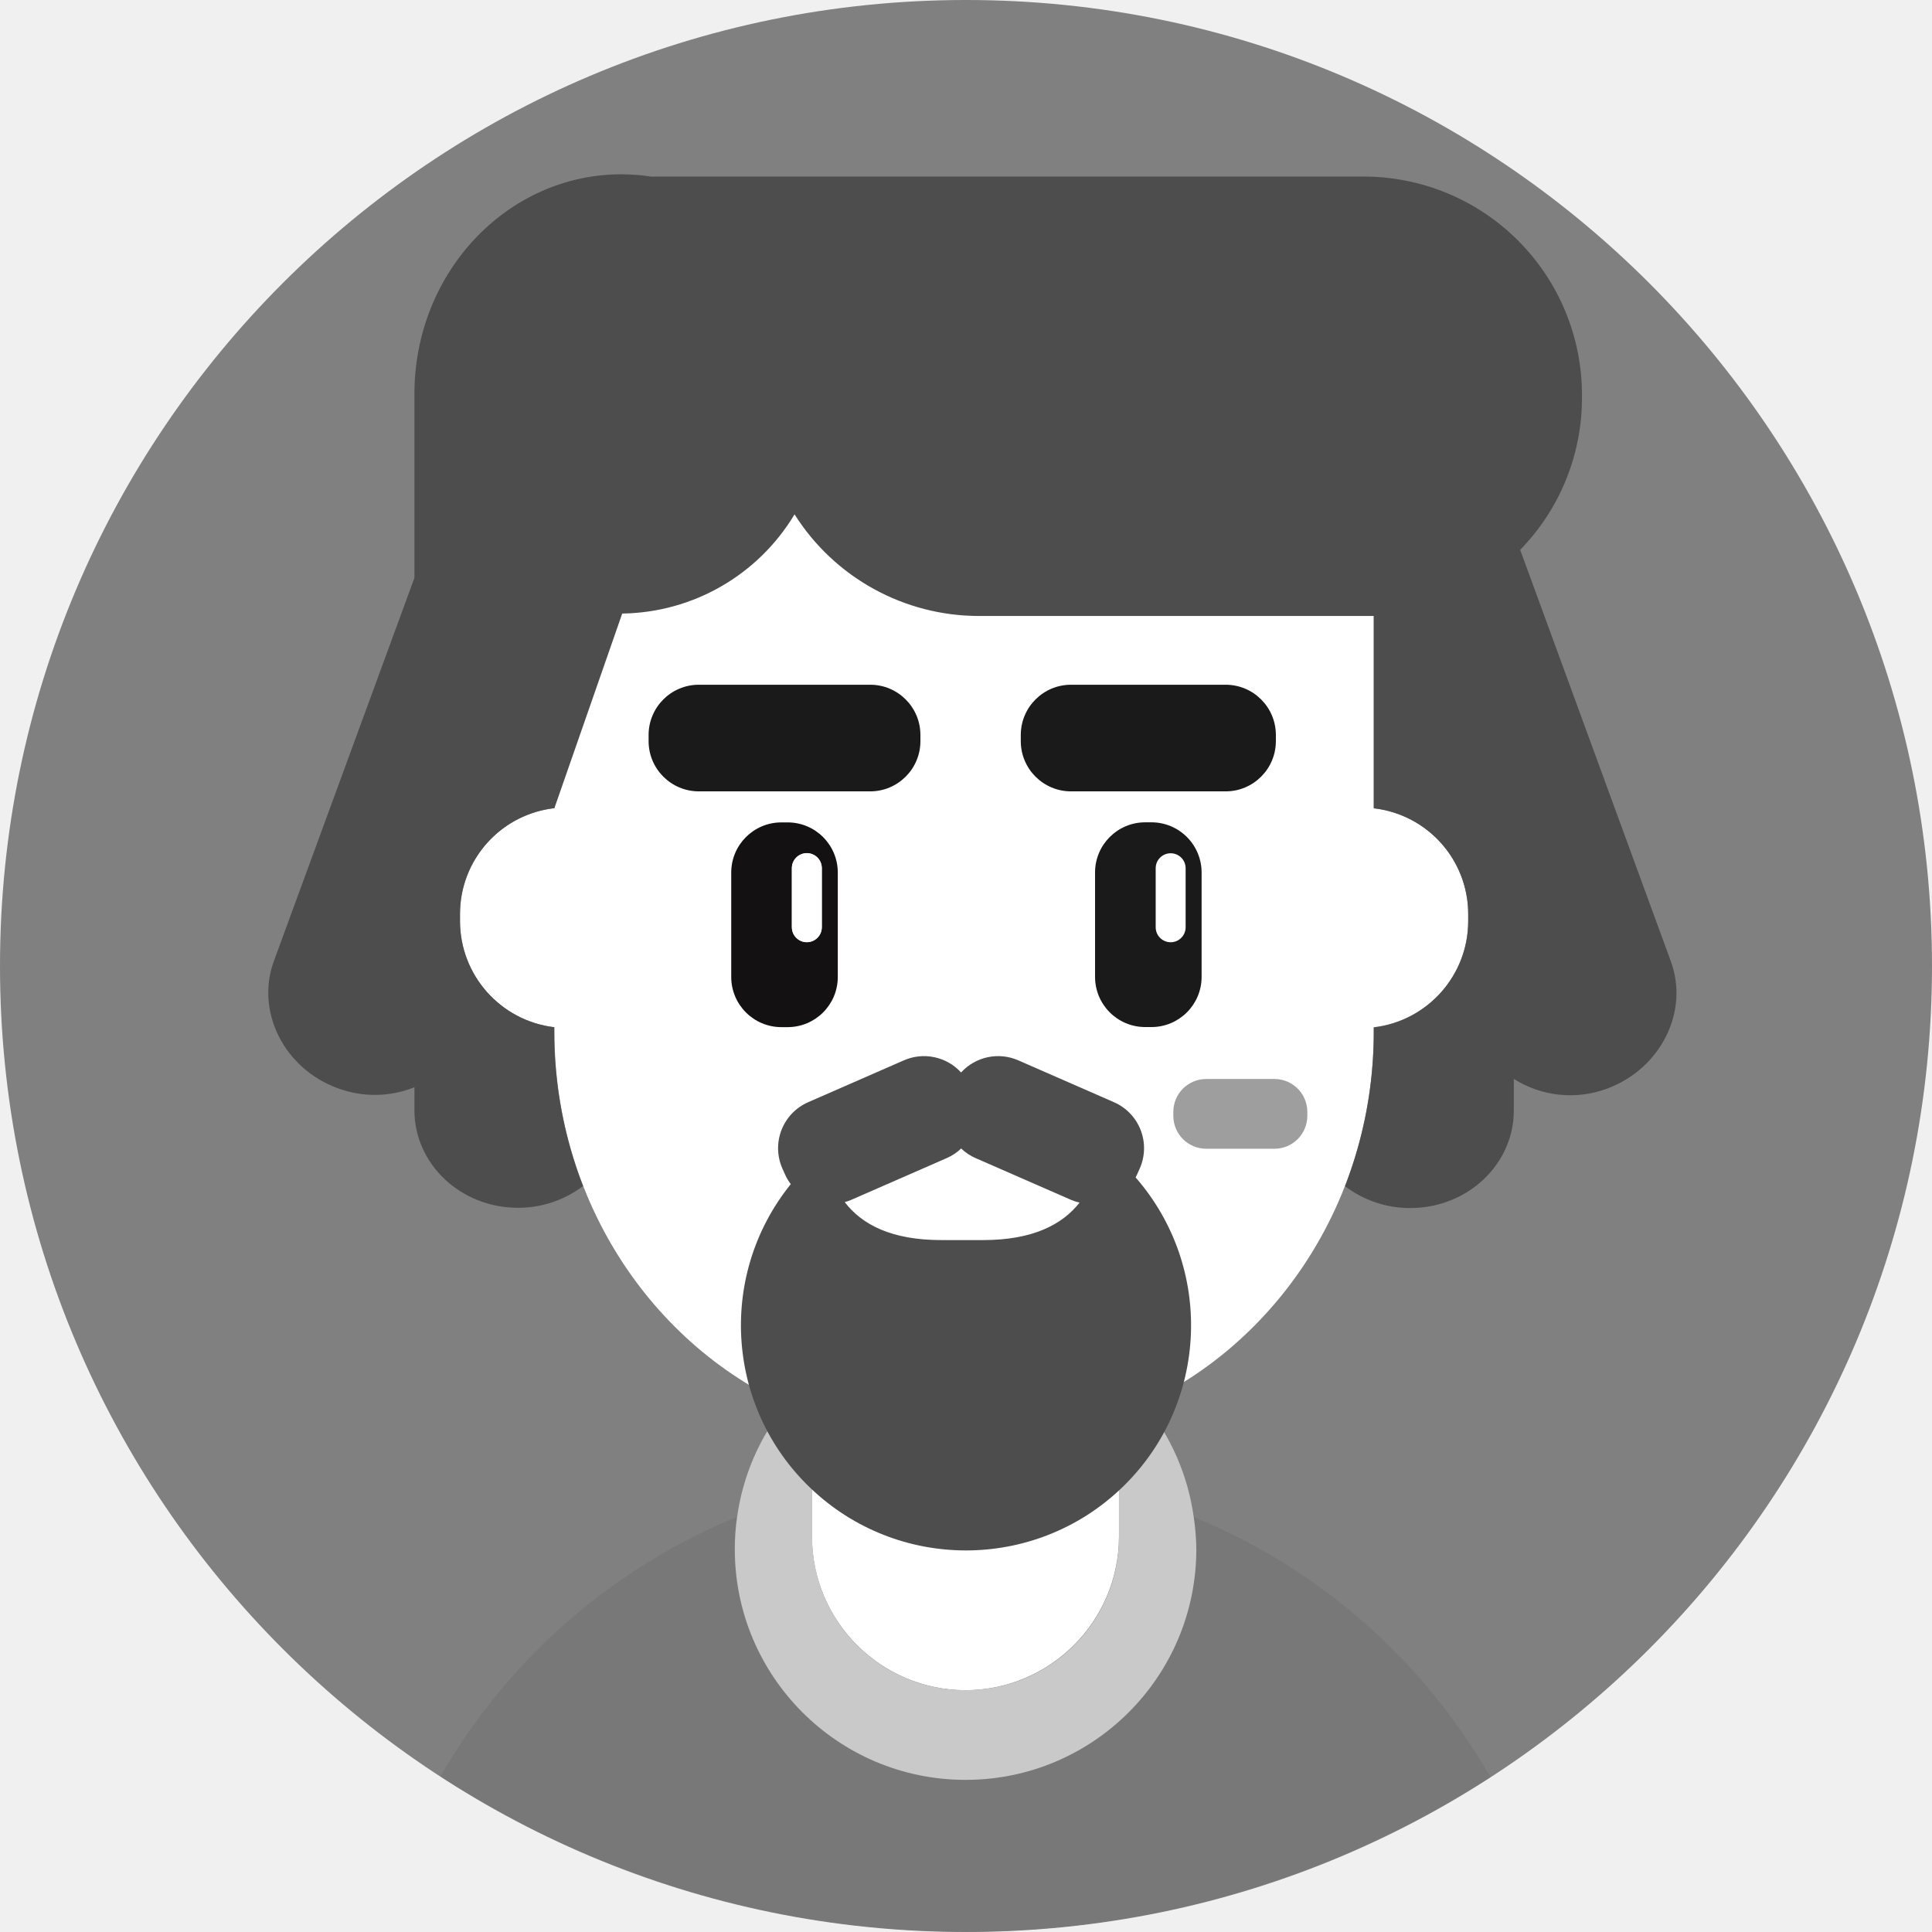
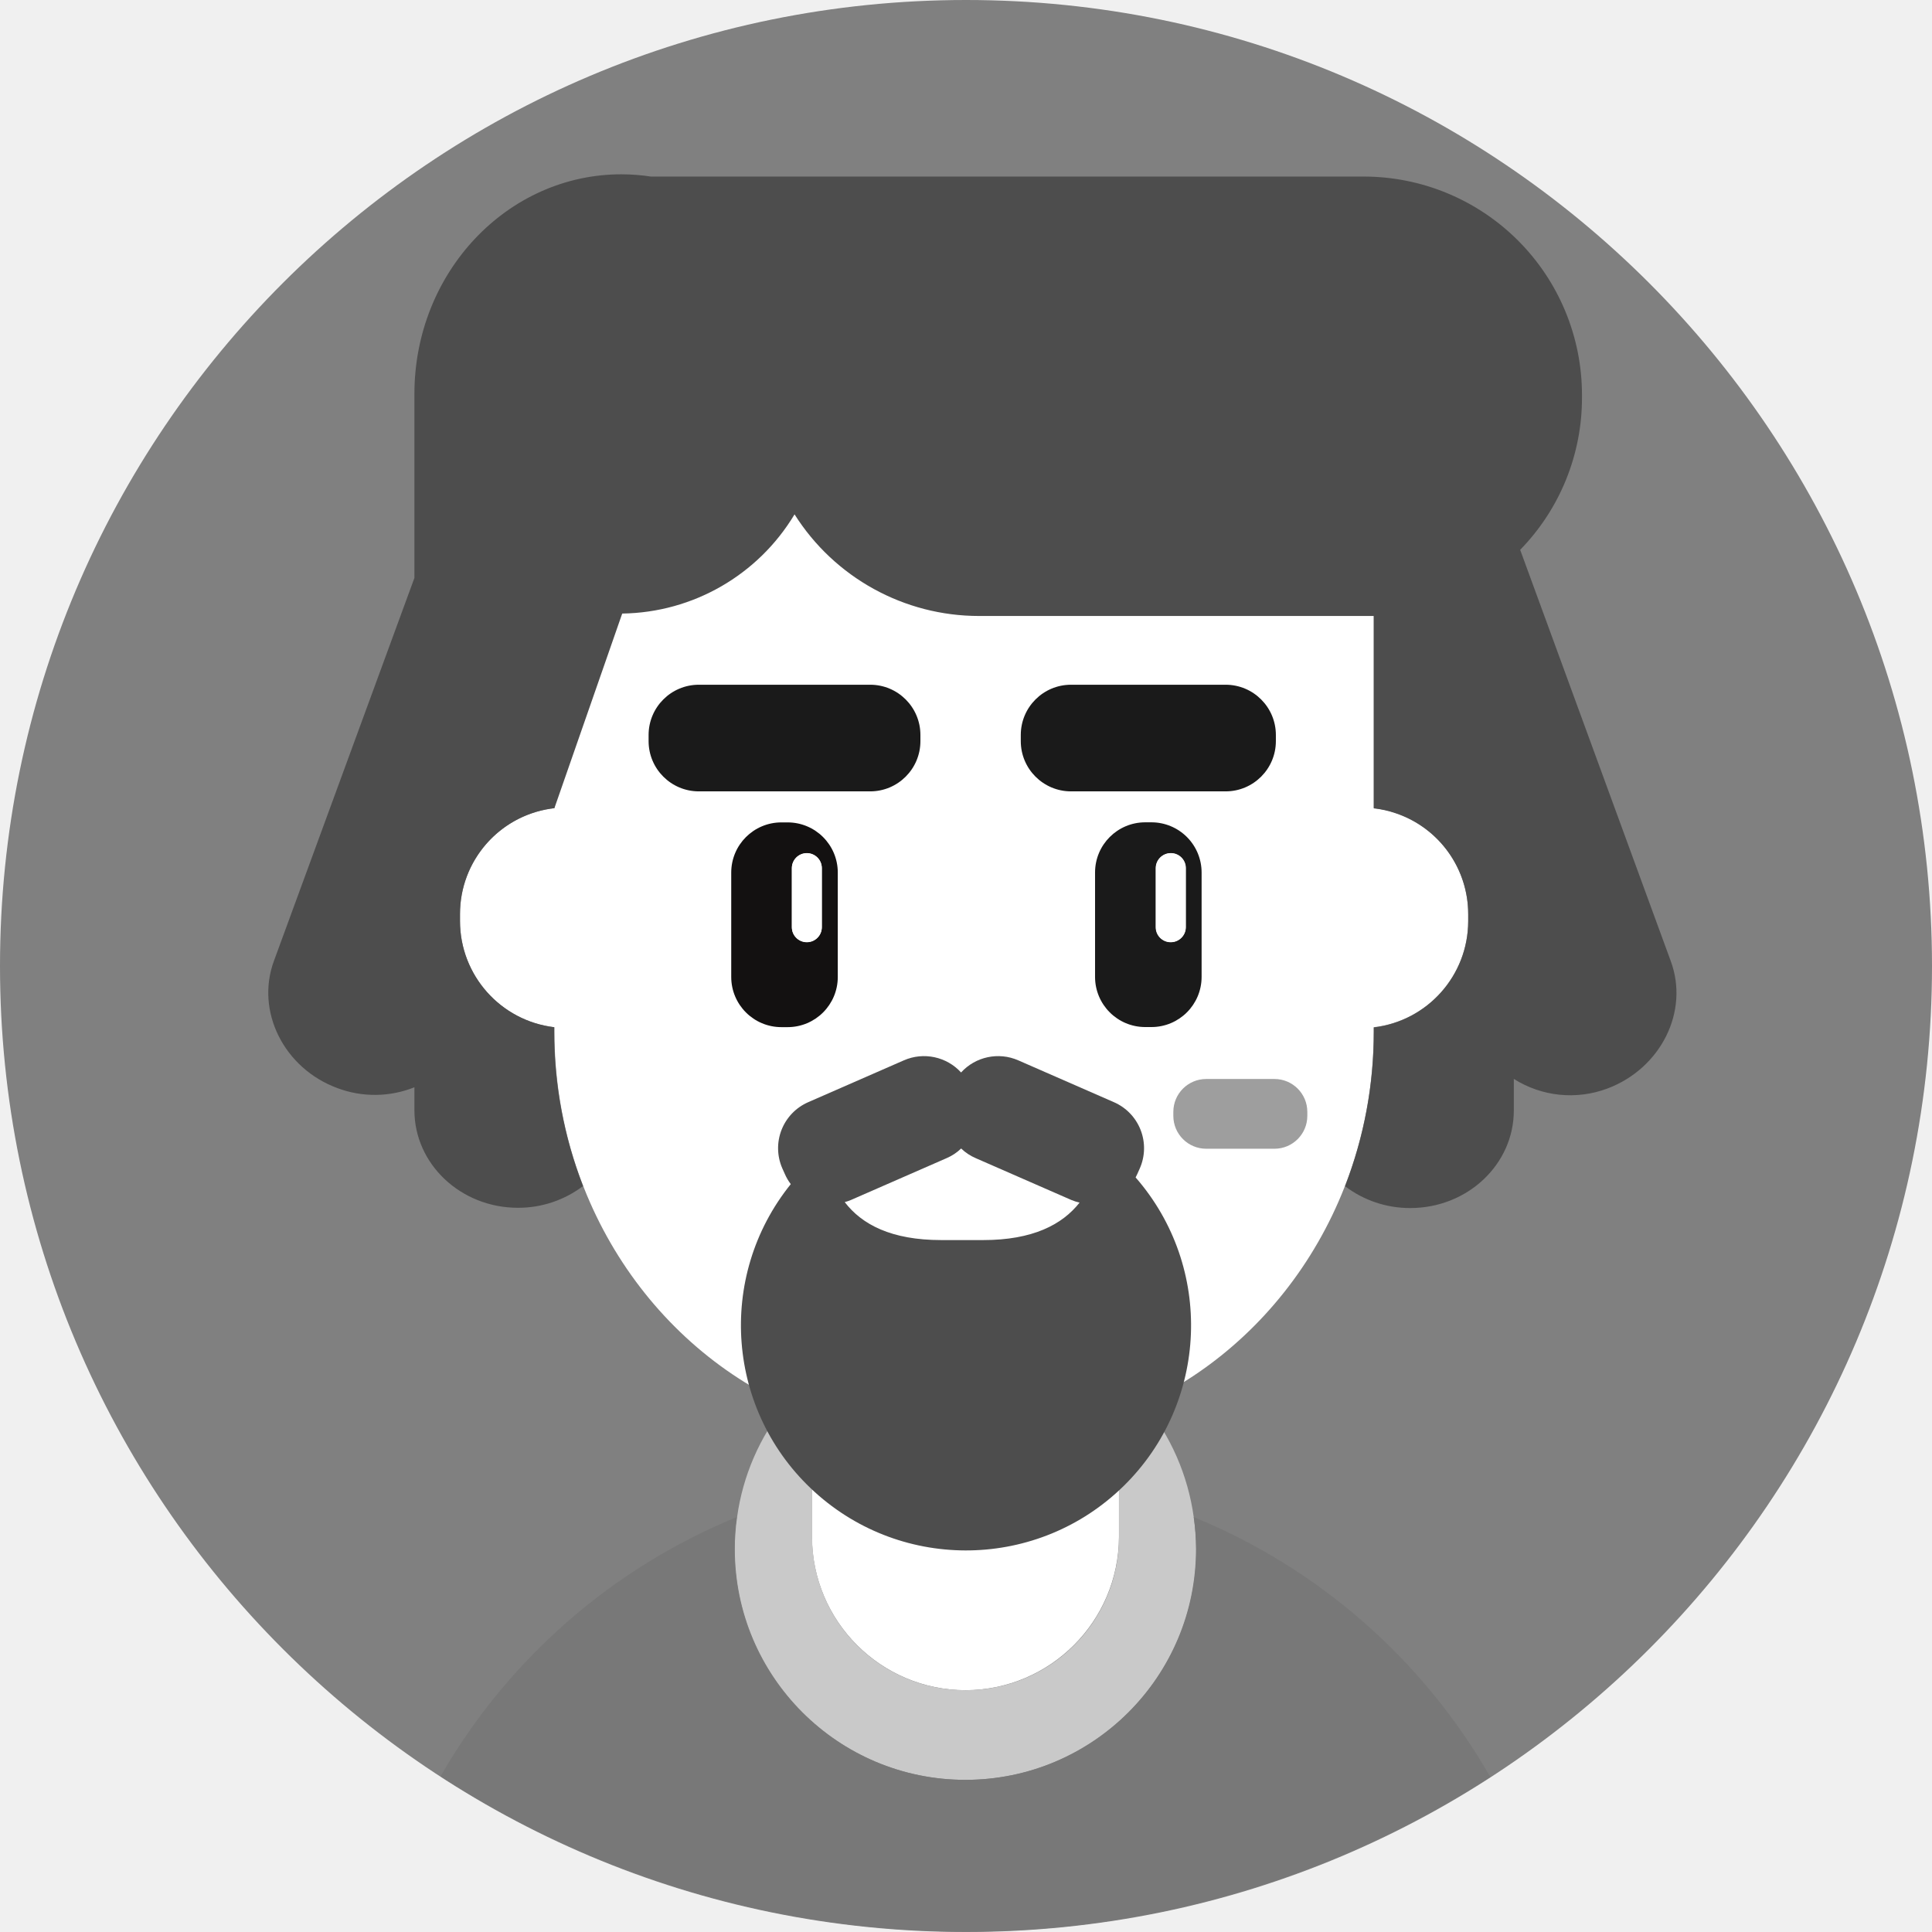
- <svg xmlns="http://www.w3.org/2000/svg" id="etapa_2_cc" data-name="etapa 2 cc" viewBox="0 0 231 231">
-   <defs>
-     <style>.cls-1{fill:gray;fill-rule:evenodd;}.cls-2{fill:#fff;}.cls-3{fill:#787878;}.cls-4{fill:#c9c9c9;}.cls-5{fill:#4d4d4d;}.cls-6{fill:#131111;}.cls-7{fill:#1a1a1a;}.cls-8{fill:#9e9e9e;}</style>
+ <svg xmlns="http://www.w3.org/2000/svg" id="etapa_2_cc" data-name="etapa 2 cc" viewBox="0 0 231 231" version="1.1">
+   <defs id="defs4">
+     <style id="style2" />
  </defs>
-   <path class="cls-1" d="M115.5,0A115.5,115.5,0,1,1,0,115.5,115.5,115.5,0,0,1,115.5,0Z" />
-   <path class="cls-2" d="M164.25,96.62V73.87q0-2.13-.18-4.23c-2-24.86-21.78-44.39-45.86-44.39h-5.88c-24.07,0-43.83,19.51-45.86,44.39q-.18,2.1-.18,4.23V96.62A12.74,12.74,0,0,0,55,109.29v.85a12.77,12.77,0,0,0,11.29,12.68v.52c0,21.19,12.86,39.22,30.79,45.87v14.53a18.41,18.41,0,0,0,18.36,18.35h0a18.41,18.41,0,0,0,18.35-18.35V169.09c17.75-6.74,30.46-24.67,30.46-45.75v-.52a12.77,12.77,0,0,0,11.29-12.68v-.85A12.73,12.73,0,0,0,164.25,96.62Z" />
-   <path class="cls-3" d="M142.73,181.39a28.42,28.42,0,0,1,.27,3.83,27.59,27.59,0,0,1-55.18,0,26.87,26.87,0,0,1,.27-3.83,72.56,72.56,0,0,0-35.42,31,115.55,115.55,0,0,0,125.52.08A72.49,72.49,0,0,0,142.73,181.39Z" />
-   <path class="cls-4" d="M142.73,181.39a27.45,27.45,0,0,0-5.93-13.59c-1,.47-2,.9-3,1.29v14.65a18.35,18.35,0,1,1-36.7,0V169.21c-1.07-.39-2.11-.82-3.13-1.29a27.4,27.4,0,0,0-5.84,13.47,26.87,26.87,0,0,0-.27,3.83,27.59,27.59,0,0,0,55.18,0A28.42,28.42,0,0,0,142.73,181.39Z" />
-   <path class="cls-2" d="M140,102a1.79,1.79,0,0,0-1.79,1.79v7.06a1.79,1.79,0,0,0,3.58,0v-7.06A1.79,1.79,0,0,0,140,102Z" />
-   <path class="cls-5" d="M199.76,114.9l-18-49.16a26,26,0,0,0,7.39-18.19v-.34A26.11,26.11,0,0,0,163,21.11H77.83a24.14,24.14,0,0,0-3.53-.27c-13.67,0-24.75,11.76-24.75,26.26,0,.26,0,.51,0,.76s0,.23,0,.34V69.1l-16.8,45.8c-2.21,6,1.18,12.85,7.62,15.21a12.72,12.72,0,0,0,9.18-.11v2.75c0,6.42,5.53,11.66,12.38,11.66a12.82,12.82,0,0,0,7.78-2.6,50.79,50.79,0,0,1-3.45-18.47v-.52A12.8,12.8,0,0,1,55,110.14v-.85a12.73,12.73,0,0,1,10.84-12.6c.15,0,.3-.06.45-.07l8.06-23.13.05-.13A24.42,24.42,0,0,0,95,61.5a26.08,26.08,0,0,0,22.06,12.15h46q.6,0,1.2,0v16.3l0,6.7a12.29,12.29,0,0,1,2.65.6,12.74,12.74,0,0,1,8.64,12.07v.85a12.82,12.82,0,0,1-11.29,12.68l0,.52a51,51,0,0,1-3.44,18.46,12.82,12.82,0,0,0,7.8,2.61c6.86,0,12.38-5.24,12.38-11.66V129a12.63,12.63,0,0,0,11.19,1.15C198.58,127.75,202,120.93,199.76,114.9Z" />
-   <path class="cls-6" d="M100.17,116.81V104.33a6,6,0,0,0-6-6h-.74a6,6,0,0,0-6,6v12.48a6,6,0,0,0,6,6h.74A6,6,0,0,0,100.17,116.81Zm-1.91-5.94a1.79,1.79,0,0,1-3.58,0v-7.06a1.79,1.79,0,0,1,3.58,0Z" />
-   <path class="cls-2" d="M96.47,102a1.79,1.79,0,0,0-1.79,1.79v7.06a1.79,1.79,0,0,0,3.58,0v-7.06A1.79,1.79,0,0,0,96.47,102Z" />
-   <rect class="cls-7" x="77.55" y="81.87" width="32.5" height="12.75" rx="6.01" />
-   <path class="cls-7" d="M137.67,98.32h-.74a6,6,0,0,0-6,6v12.48a6,6,0,0,0,6,6h.74a6,6,0,0,0,6-6V104.33A6,6,0,0,0,137.67,98.32Zm4.09,12.55a1.79,1.79,0,0,1-3.58,0v-7.06a1.79,1.79,0,1,1,3.58,0Z" />
-   <rect class="cls-7" x="122.05" y="81.87" width="30.5" height="12.75" rx="6.01" />
-   <path class="cls-2" d="M98.37,134.43c0,6.4,2.26,13.84,14.17,13.84h5c11.91,0,14.14-7.44,14.17-13.84Z" />
-   <path class="cls-5" d="M135.78,140.78c.07-.13.14-.27.2-.41l.3-.67a6,6,0,0,0-3.1-7.92l-11.43-5a6,6,0,0,0-6.84,1.45,6,6,0,0,0-6.84-1.45l-11.43,5a6,6,0,0,0-3.1,7.92l.3.67a5.82,5.82,0,0,0,.71,1.21,26.91,26.91,0,1,0,41.23-.8Zm-18.23,7.49h-5c-6,0-9.5-1.87-11.55-4.54a5.24,5.24,0,0,0,.76-.26l11.43-5a5.75,5.75,0,0,0,1.73-1.15,5.75,5.75,0,0,0,1.73,1.15l11.43,5a5.9,5.9,0,0,0,1,.32C127,146.43,123.47,148.27,117.55,148.27Z" />
-   <rect class="cls-8" x="140.29" y="129.01" width="16.02" height="8.34" rx="3.93" />
+   <path d="M115.5 0A115.5 115.5 0 1 1 0 115.5 115.5 115.5 0 0 1 115.5 0Z" id="path6" style="fill:gray;fill-rule:evenodd" />
+   <path class="head" d="M164.25 96.62V73.87q0-2.13-.18-4.23c-2-24.86-21.78-44.39-45.86-44.39h-5.88c-24.07 0-43.83 19.51-45.86 44.39q-.18 2.1-.18 4.23v22.75A12.74 12.74 0 0 0 55 109.29v.85a12.77 12.77 0 0 0 11.29 12.68v.52c0 21.19 12.86 39.22 30.79 45.87v14.53a18.41 18.41 0 0 0 18.36 18.35 18.41 18.41 0 0 0 18.35-18.35v-14.65c17.75-6.74 30.46-24.67 30.46-45.75v-.52a12.77 12.77 0 0 0 11.29-12.68v-.85a12.73 12.73 0 0 0-11.29-12.67Z" id="path8" style="fill:#fff;fill-opacity:1" />
+   <path class="top" d="m199.76 114.9-18-49.16a26 26 0 0 0 7.39-18.19v-.34A26.11 26.11 0 0 0 163 21.11H77.83a24.14 24.14 0 0 0-3.53-.27c-13.67 0-24.75 11.76-24.75 26.26v22l-16.8 45.8c-2.21 6 1.18 12.85 7.62 15.21a12.72 12.72 0 0 0 9.18-.11v2.75c0 6.42 5.53 11.66 12.38 11.66a12.82 12.82 0 0 0 7.78-2.6 50.79 50.79 0 0 1-3.45-18.47v-.52A12.8 12.8 0 0 1 55 110.14v-.85a12.73 12.73 0 0 1 10.84-12.6c.15 0 .3-.06.45-.07l8.06-23.13.05-.13A24.42 24.42 0 0 0 95 61.5a26.08 26.08 0 0 0 22.06 12.15h47.2v23a12.29 12.29 0 0 1 2.65.6 12.74 12.74 0 0 1 8.64 12.07v.85a12.82 12.82 0 0 1-11.29 12.68v.52a51 51 0 0 1-3.44 18.46 12.82 12.82 0 0 0 7.8 2.61c6.86 0 12.38-5.24 12.38-11.66V129a12.63 12.63 0 0 0 11.19 1.15c6.39-2.4 9.81-9.22 7.57-15.25Z" id="path16" style="fill:#4d4d4d;fill-opacity:1" />
+   <path class="clothes" d="M142.73 181.39a27.45 27.45 0 0 0-5.93-13.59c-1 .47-2 .9-3 1.29v14.65a18.35 18.35 0 1 1-36.7 0v-14.53c-1.07-.39-2.11-.82-3.13-1.29a27.4 27.4 0 0 0-5.84 13.47 26.87 26.87 0 0 0-.27 3.83 27.59 27.59 0 0 0 55.18 0 28.42 28.42 0 0 0-.31-3.83Z" id="path12" style="fill:#c9c9c9;fill-opacity:1" />
+   <path class="clothes" d="M142.73 181.39a28.42 28.42 0 0 1 .27 3.83 27.59 27.59 0 0 1-55.18 0 26.87 26.87 0 0 1 .27-3.83 72.56 72.56 0 0 0-35.42 31 115.55 115.55 0 0 0 125.52.08 72.49 72.49 0 0 0-35.46-31.08Z" id="path10" style="fill:#787878;fill-opacity:1" />
+   <rect class="mouth" x="140.29" y="129.01" width="16.02" height="8.34" rx="3.93" id="rect32" style="fill:#9e9e9e;fill-opacity:1" />
+   <path class="mouth" d="M98.37 134.43c0 6.4 2.26 13.84 14.17 13.84h5c11.91 0 14.14-7.44 14.17-13.84Z" id="path28" style="fill:#fff;fill-opacity:1" />
+   <path class="mouth" d="M135.78 140.78c.07-.13.14-.27.2-.41l.3-.67a6 6 0 0 0-3.1-7.92l-11.43-5a6 6 0 0 0-6.84 1.45 6 6 0 0 0-6.84-1.45l-11.43 5a6 6 0 0 0-3.1 7.92l.3.67a5.82 5.82 0 0 0 .71 1.21 26.91 26.91 0 1 0 41.23-.8Zm-18.23 7.49h-5c-6 0-9.5-1.87-11.55-4.54a5.24 5.24 0 0 0 .76-.26l11.43-5a5.75 5.75 0 0 0 1.73-1.15 5.75 5.75 0 0 0 1.73 1.15l11.43 5a5.9 5.9 0 0 0 1 .32c-2.08 2.64-5.61 4.48-11.53 4.48Z" id="path30" style="fill:#4d4d4d;fill-opacity:1" />
+   <rect class="eyes" x="77.55" y="81.87" width="32.5" height="12.75" rx="6.01" id="rect22" style="fill:#1a1a1a;fill-opacity:1" />
+   <rect class="eyes" x="122.05" y="81.87" width="30.5" height="12.75" rx="6.01" id="rect26" style="fill:#1a1a1a;fill-opacity:1" />
+   <path class="eyes" d="M100.17 116.81v-12.48a6 6 0 0 0-6-6h-.74a6 6 0 0 0-6 6v12.48a6 6 0 0 0 6 6h.74a6 6 0 0 0 6-6Zm-1.91-5.94a1.79 1.79 0 0 1-3.58 0v-7.06a1.79 1.79 0 0 1 3.58 0Z" id="path18" style="fill:#131111;fill-opacity:1" />
+   <path class="eyes" d="M96.47 102a1.79 1.79 0 0 0-1.79 1.79v7.06a1.79 1.79 0 0 0 3.58 0v-7.06a1.79 1.79 0 0 0-1.79-1.79Z" id="path20" style="fill:#fff;fill-opacity:1" />
+   <path class="eyes" d="M137.67 98.32h-.74a6 6 0 0 0-6 6v12.48a6 6 0 0 0 6 6h.74a6 6 0 0 0 6-6v-12.47a6 6 0 0 0-6-6.01Zm4.09 12.55a1.79 1.79 0 0 1-3.58 0v-7.06a1.79 1.79 0 1 1 3.58 0Z" id="path24" style="fill:#1a1a1a;fill-opacity:1" />
+   <path class="eyes" d="M140 102a1.79 1.79 0 0 0-1.79 1.79v7.06a1.79 1.79 0 0 0 3.58 0v-7.06A1.79 1.79 0 0 0 140 102Z" id="path14" style="fill:#fff;fill-opacity:1" />
</svg>
